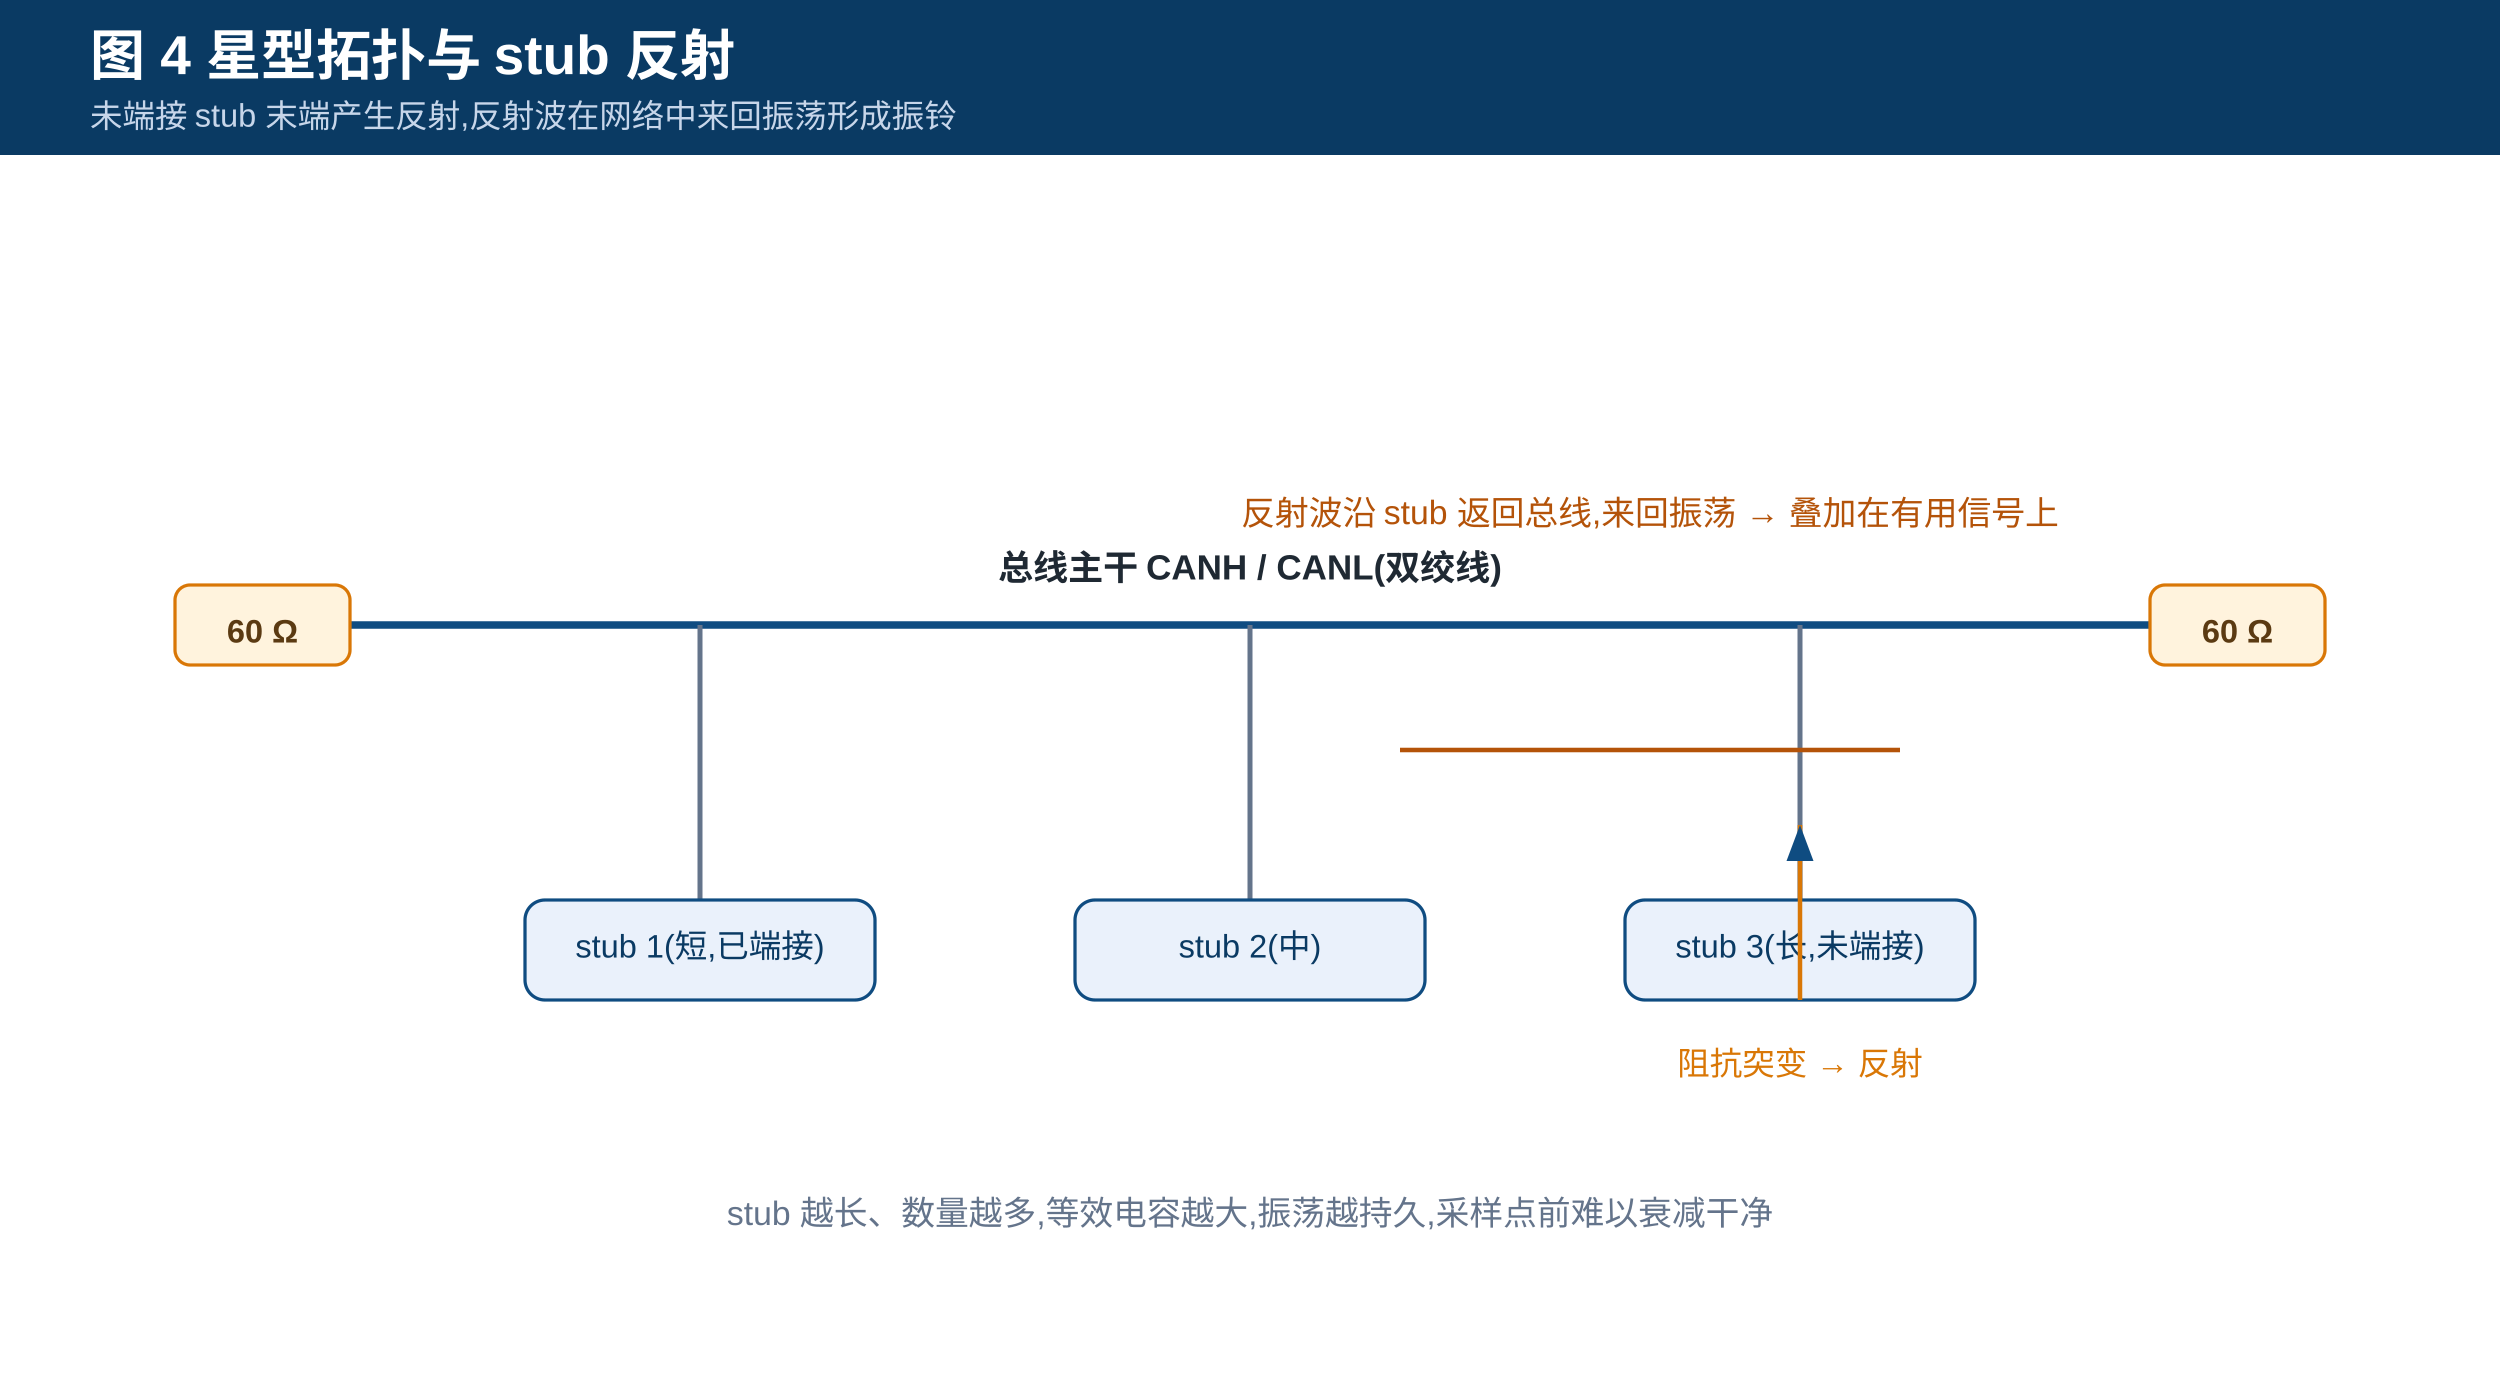
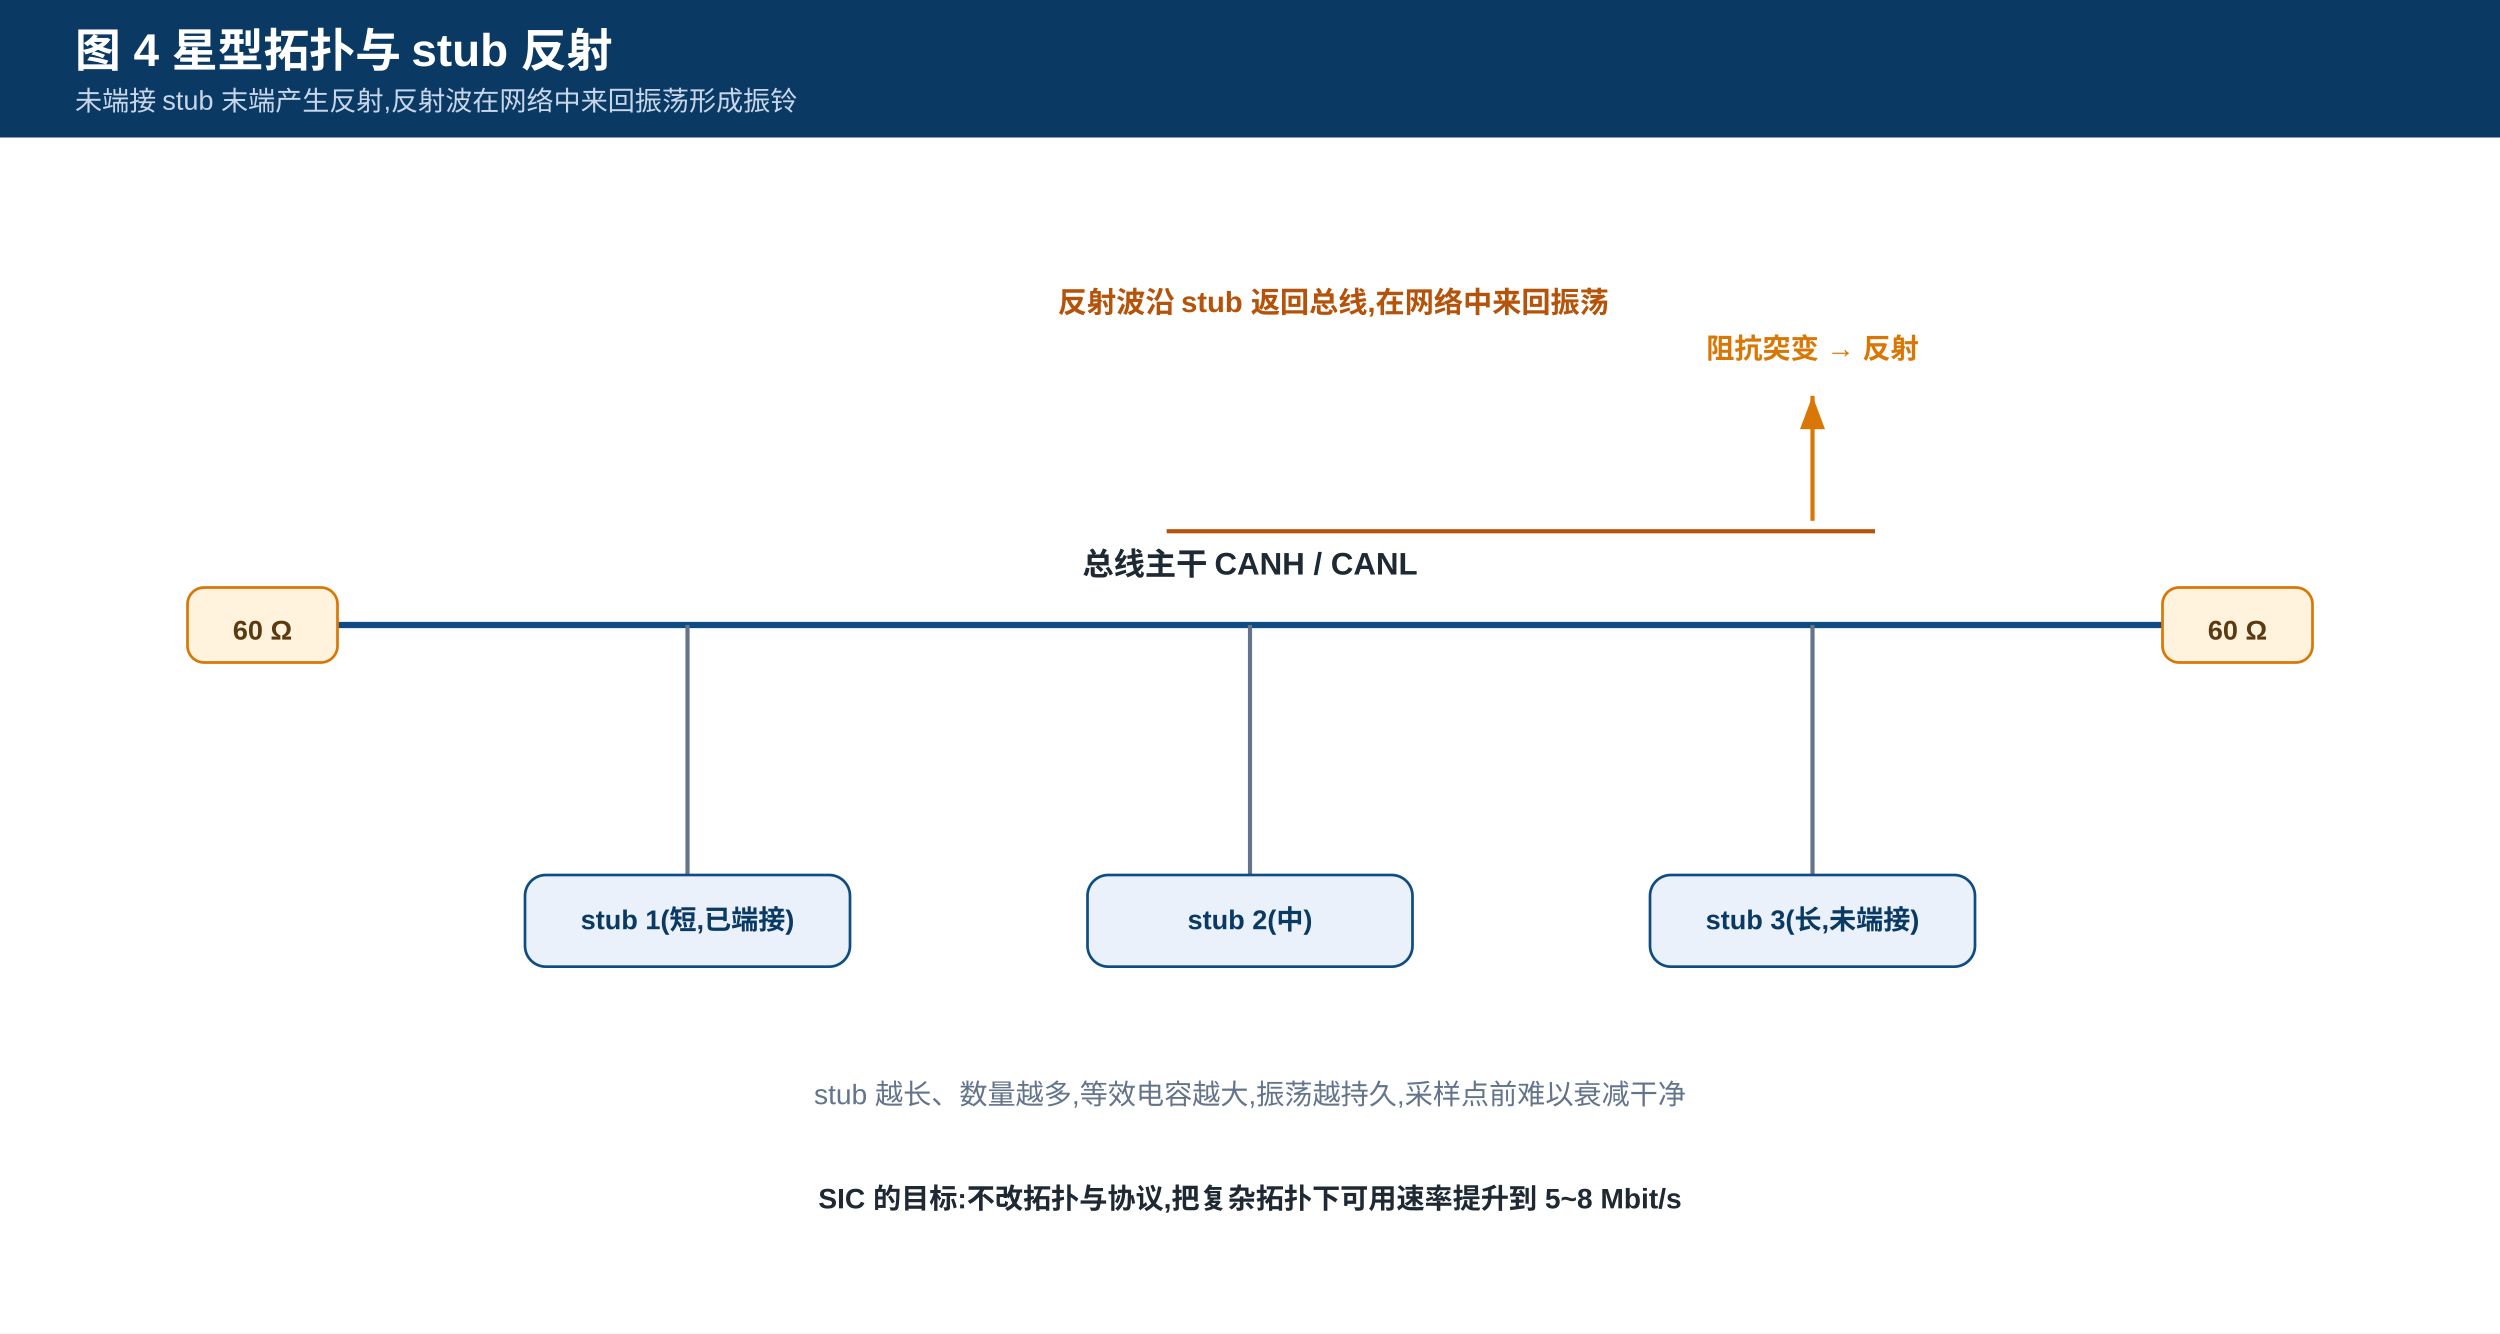
- <svg xmlns="http://www.w3.org/2000/svg" viewBox="0 0 1000 560" width="1000" height="560" font-family="'PingFang SC','Microsoft YaHei','Noto Sans SC','Helvetica Neue',Arial,sans-serif">
-   <rect x="0" y="0" width="1000" height="560" fill="#ffffff" />
-   <rect x="0" y="0" width="1000" height="62" fill="#0a3a63" />
-   <text x="36" y="30" font-size="22" font-weight="bold" fill="#ffffff">图 4 星型拓扑与 stub 反射</text>
-   <text x="36" y="51" font-size="13" fill="#c7d6ea">未端接 stub 末端产生反射,反射波在网络中来回振荡形成振铃</text>
+ <svg xmlns="http://www.w3.org/2000/svg" viewBox="0 0 1200 640" width="1200" height="640" font-family="'PingFang SC','Microsoft YaHei','Noto Sans SC','Helvetica Neue',Arial,sans-serif">
+   <rect x="0" y="0" width="1200" height="640" fill="#ffffff" />
+   <rect x="0" y="0" width="1200" height="66" fill="#0a3a63" />
+   <text x="36" y="32" font-size="22" font-weight="bold" fill="#ffffff">图 4 星型拓扑与 stub 反射</text>
+   <text x="36" y="53" font-size="13" fill="#c7d6ea">未端接 stub 末端产生反射,反射波在网络中来回振荡形成振铃</text>
  <defs>
    <marker id="arr" markerWidth="10" markerHeight="10" refX="8" refY="3" orient="auto" markerUnits="strokeWidth">
      <path d="M0,0 L8,3 L0,6 Z" fill="#0f4c81" />
    </marker>
    <marker id="arrA" markerWidth="10" markerHeight="10" refX="8" refY="3" orient="auto" markerUnits="strokeWidth">
      <path d="M0,0 L8,3 L0,6 Z" fill="#d97706" />
    </marker>
    <marker id="arrG" markerWidth="10" markerHeight="10" refX="8" refY="3" orient="auto" markerUnits="strokeWidth">
      <path d="M0,0 L8,3 L0,6 Z" fill="#16a34a" />
    </marker>
-     <marker id="dot" markerWidth="8" markerHeight="8" refX="4" refY="4" orient="auto">
-       <circle cx="4" cy="4" r="3" fill="#64748b" />
-     </marker>
  </defs>
-   <line x1="120.0" y1="250.0" x2="880.0" y2="250.0" stroke="#0f4c81" stroke-width="3" />
-   <text x="500.0" y="232.0" font-family="'PingFang SC','Microsoft YaHei','Noto Sans SC','Helvetica Neue',Arial,sans-serif" font-size="14" fill="#1f2933" font-weight="bold" text-anchor="middle">总线主干 CANH / CANL(双绞线)</text>
-   <rect x="70.0" y="234.0" width="70.0" height="32.0" rx="6" fill="#fff3dd" stroke="#d97706" stroke-width="1.3" />
-   <text x="105.0" y="257.0" font-family="'PingFang SC','Microsoft YaHei','Noto Sans SC','Helvetica Neue',Arial,sans-serif" font-size="13" fill="#5b3a12" font-weight="bold" text-anchor="middle">60 Ω</text>
-   <rect x="860.0" y="234.0" width="70.0" height="32.0" rx="6" fill="#fff3dd" stroke="#d97706" stroke-width="1.3" />
-   <text x="895.0" y="257.0" font-family="'PingFang SC','Microsoft YaHei','Noto Sans SC','Helvetica Neue',Arial,sans-serif" font-size="13" fill="#5b3a12" font-weight="bold" text-anchor="middle">60 Ω</text>
-   <line x1="280.0" y1="250.0" x2="280.0" y2="360.0" stroke="#64748b" stroke-width="2" />
-   <rect x="210.0" y="360.0" width="140.0" height="40.0" rx="8" fill="#eaf1fb" stroke="#0f4c81" stroke-width="1.3" />
-   <text x="280.0" y="383.0" font-family="'PingFang SC','Microsoft YaHei','Noto Sans SC','Helvetica Neue',Arial,sans-serif" font-size="13" fill="#0a3a63" font-weight="normal" text-anchor="middle">stub 1(短,已端接)</text>
-   <line x1="500.0" y1="250.0" x2="500.0" y2="360.0" stroke="#64748b" stroke-width="2" />
-   <rect x="430.0" y="360.0" width="140.0" height="40.0" rx="8" fill="#eaf1fb" stroke="#0f4c81" stroke-width="1.3" />
-   <text x="500.0" y="383.0" font-family="'PingFang SC','Microsoft YaHei','Noto Sans SC','Helvetica Neue',Arial,sans-serif" font-size="13" fill="#0a3a63" font-weight="normal" text-anchor="middle">stub 2(中)</text>
-   <line x1="720.0" y1="250.0" x2="720.0" y2="360.0" stroke="#64748b" stroke-width="2" />
-   <rect x="650.0" y="360.0" width="140.0" height="40.0" rx="8" fill="#eaf1fb" stroke="#0f4c81" stroke-width="1.3" />
-   <text x="720.0" y="383.0" font-family="'PingFang SC','Microsoft YaHei','Noto Sans SC','Helvetica Neue',Arial,sans-serif" font-size="13" fill="#0a3a63" font-weight="normal" text-anchor="middle">stub 3(长,未端接)</text>
-   <line x1="720.0" y1="400.0" x2="720.0" y2="330.0" stroke="#d97706" stroke-width="1.8" marker-end="url(#arr)" />
-   <text x="720.0" y="430.0" font-family="'PingFang SC','Microsoft YaHei','Noto Sans SC','Helvetica Neue',Arial,sans-serif" font-size="13" fill="#d97706" font-weight="normal" text-anchor="middle">阻抗突变 → 反射</text>
-   <path d="M 560.0 300.0 L 561.7 300.0 L 563.3 300.0 L 565.0 300.0 L 566.7 300.0 L 568.3 300.0 L 570.0 300.0 L 571.7 300.0 L 573.3 300.0 L 575.0 300.0 L 576.7 300.0 L 578.3 300.0 L 580.0 300.0 L 581.7 300.0 L 583.3 300.0 L 585.0 300.0 L 586.7 300.0 L 588.3 300.0 L 590.0 300.0 L 591.7 300.0 L 593.3 300.0 L 595.0 300.0 L 596.7 300.0 L 598.3 300.0 L 600.0 300.0 L 601.7 300.0 L 603.3 300.0 L 605.0 300.0 L 606.7 300.0 L 608.3 300.0 L 610.0 300.0 L 611.7 300.0 L 613.3 300.0 L 615.0 300.0 L 616.7 300.0 L 618.3 300.0 L 620.0 300.0 L 621.7 300.0 L 623.3 300.0 L 625.0 300.0 L 626.7 300.0 L 628.3 300.0 L 630.0 300.0 L 631.7 300.0 L 633.3 300.0 L 635.0 300.0 L 636.7 300.0 L 638.3 300.0 L 640.0 300.0 L 641.7 300.0 L 643.3 300.0 L 645.0 300.0 L 646.7 300.0 L 648.3 300.0 L 650.0 300.0 L 651.7 300.0 L 653.3 300.0 L 655.0 300.0 L 656.7 300.0 L 658.3 300.0 L 660.0 300.0 L 661.7 300.0 L 663.3 300.0 L 665.0 300.0 L 666.7 300.0 L 668.3 300.0 L 670.0 300.0 L 671.7 300.0 L 673.3 300.0 L 675.0 300.0 L 676.7 300.0 L 678.3 300.0 L 680.0 300.0 L 681.7 300.0 L 683.3 300.0 L 685.0 300.0 L 686.7 300.0 L 688.3 300.0 L 690.0 300.0 L 691.7 300.0 L 693.3 300.0 L 695.0 300.0 L 696.7 300.0 L 698.3 300.0 L 700.0 300.0 L 701.7 300.0 L 703.3 300.0 L 705.0 300.0 L 706.7 300.0 L 708.3 300.0 L 710.0 300.0 L 711.7 300.0 L 713.3 300.0 L 715.0 300.0 L 716.7 300.0 L 718.3 300.0 L 720.0 300.0 L 721.7 300.0 L 723.3 300.0 L 725.0 300.0 L 726.7 300.0 L 728.3 300.0 L 730.0 300.0 L 731.7 300.0 L 733.3 300.0 L 735.0 300.0 L 736.7 300.0 L 738.3 300.0 L 740.0 300.0 L 741.7 300.0 L 743.3 300.0 L 745.0 300.0 L 746.7 300.0 L 748.3 300.0 L 750.0 300.0 L 751.7 300.0 L 753.3 300.0 L 755.0 300.0 L 756.7 300.0 L 758.3 300.0 L 760.0 300.0" fill="none" stroke="#b45309" stroke-width="1.8" stroke-linejoin="round" />
-   <text x="660.0" y="210.0" font-family="'PingFang SC','Microsoft YaHei','Noto Sans SC','Helvetica Neue',Arial,sans-serif" font-size="13.5" fill="#b45309" font-weight="normal" text-anchor="middle">反射波沿 stub 返回总线,来回振荡 → 叠加在有用信号上</text>
-   <text x="500.0" y="490.0" font-family="'PingFang SC','Microsoft YaHei','Noto Sans SC','Helvetica Neue',Arial,sans-serif" font-size="13.5" fill="#64748b" font-weight="normal" text-anchor="middle">stub 越长、数量越多,等效电容越大,振荡越持久,采样点前难以衰减干净</text>
+   <line x1="140.0" y1="300.0" x2="1060.0" y2="300.0" stroke="#0f4c81" stroke-width="3" />
+   <text x="600.0" y="276.0" font-family="'PingFang SC','Microsoft YaHei','Noto Sans SC','Helvetica Neue',Arial,sans-serif" font-size="15" fill="#1f2933" font-weight="bold" text-anchor="middle">总线主干 CANH / CANL</text>
+   <rect x="90.0" y="282.0" width="72.0" height="36.0" rx="8" fill="#fff3dd" stroke="#d97706" stroke-width="1.3" />
+   <text x="126.0" y="307.0" font-family="'PingFang SC','Microsoft YaHei','Noto Sans SC','Helvetica Neue',Arial,sans-serif" font-size="13" fill="#5b3a12" font-weight="bold" text-anchor="middle">60 Ω</text>
+   <rect x="1038.0" y="282.0" width="72.0" height="36.0" rx="8" fill="#fff3dd" stroke="#d97706" stroke-width="1.3" />
+   <text x="1074.0" y="307.0" font-family="'PingFang SC','Microsoft YaHei','Noto Sans SC','Helvetica Neue',Arial,sans-serif" font-size="13" fill="#5b3a12" font-weight="bold" text-anchor="middle">60 Ω</text>
+   <line x1="330.0" y1="300.0" x2="330.0" y2="420.0" stroke="#64748b" stroke-width="2" />
+   <rect x="252.0" y="420.0" width="156.0" height="44.0" rx="10" fill="#eaf1fb" stroke="#0f4c81" stroke-width="1.3" />
+   <text x="330.0" y="446.0" font-family="'PingFang SC','Microsoft YaHei','Noto Sans SC','Helvetica Neue',Arial,sans-serif" font-size="13" fill="#0a3a63" font-weight="bold" text-anchor="middle">stub 1(短,已端接)</text>
+   <line x1="600.0" y1="300.0" x2="600.0" y2="420.0" stroke="#64748b" stroke-width="2" />
+   <rect x="522.0" y="420.0" width="156.0" height="44.0" rx="10" fill="#eaf1fb" stroke="#0f4c81" stroke-width="1.3" />
+   <text x="600.0" y="446.0" font-family="'PingFang SC','Microsoft YaHei','Noto Sans SC','Helvetica Neue',Arial,sans-serif" font-size="13" fill="#0a3a63" font-weight="bold" text-anchor="middle">stub 2(中)</text>
+   <line x1="870.0" y1="300.0" x2="870.0" y2="420.0" stroke="#64748b" stroke-width="2" />
+   <rect x="792.0" y="420.0" width="156.0" height="44.0" rx="10" fill="#eaf1fb" stroke="#0f4c81" stroke-width="1.3" />
+   <text x="870.0" y="446.0" font-family="'PingFang SC','Microsoft YaHei','Noto Sans SC','Helvetica Neue',Arial,sans-serif" font-size="13" fill="#0a3a63" font-weight="bold" text-anchor="middle">stub 3(长,未端接)</text>
+   <line x1="870.0" y1="250.0" x2="870.0" y2="190.0" stroke="#d97706" stroke-width="2" marker-end="url(#arrA)" />
+   <text x="870.0" y="172.0" font-family="'PingFang SC','Microsoft YaHei','Noto Sans SC','Helvetica Neue',Arial,sans-serif" font-size="13.5" fill="#d97706" font-weight="bold" text-anchor="middle">阻抗突变 → 反射</text>
+   <path d="M 560.0 255.0 L 562.4 255.0 L 564.9 255.0 L 567.3 255.0 L 569.7 255.0 L 572.1 255.0 L 574.6 255.0 L 577.0 255.0 L 579.4 255.0 L 581.9 255.0 L 584.3 255.0 L 586.7 255.0 L 589.1 255.0 L 591.6 255.0 L 594.0 255.0 L 596.4 255.0 L 598.9 255.0 L 601.3 255.0 L 603.7 255.0 L 606.1 255.0 L 608.6 255.0 L 611.0 255.0 L 613.4 255.0 L 615.9 255.0 L 618.3 255.0 L 620.7 255.0 L 623.1 255.0 L 625.6 255.0 L 628.0 255.0 L 630.4 255.0 L 632.9 255.0 L 635.3 255.0 L 637.7 255.0 L 640.1 255.0 L 642.6 255.0 L 645.0 255.0 L 647.4 255.0 L 649.9 255.0 L 652.3 255.0 L 654.7 255.0 L 657.1 255.0 L 659.6 255.0 L 662.0 255.0 L 664.4 255.0 L 666.9 255.0 L 669.3 255.0 L 671.7 255.0 L 674.1 255.0 L 676.6 255.0 L 679.0 255.0 L 681.4 255.0 L 683.9 255.0 L 686.3 255.0 L 688.7 255.0 L 691.1 255.0 L 693.6 255.0 L 696.0 255.0 L 698.4 255.0 L 700.9 255.0 L 703.3 255.0 L 705.7 255.0 L 708.1 255.0 L 710.6 255.0 L 713.0 255.0 L 715.4 255.0 L 717.9 255.0 L 720.3 255.0 L 722.7 255.0 L 725.1 255.0 L 727.6 255.0 L 730.0 255.0 L 732.4 255.0 L 734.9 255.0 L 737.3 255.0 L 739.7 255.0 L 742.1 255.0 L 744.6 255.0 L 747.0 255.0 L 749.4 255.0 L 751.9 255.0 L 754.3 255.0 L 756.7 255.0 L 759.1 255.0 L 761.6 255.0 L 764.0 255.0 L 766.4 255.0 L 768.9 255.0 L 771.3 255.0 L 773.7 255.0 L 776.1 255.0 L 778.6 255.0 L 781.0 255.0 L 783.4 255.0 L 785.9 255.0 L 788.3 255.0 L 790.7 255.0 L 793.1 255.0 L 795.6 255.0 L 798.0 255.0 L 800.4 255.0 L 802.9 255.0 L 805.3 255.0 L 807.7 255.0 L 810.1 255.0 L 812.6 255.0 L 815.0 255.0 L 817.4 255.0 L 819.9 255.0 L 822.3 255.0 L 824.7 255.0 L 827.1 255.0 L 829.6 255.0 L 832.0 255.0 L 834.4 255.0 L 836.9 255.0 L 839.3 255.0 L 841.7 255.0 L 844.1 255.0 L 846.6 255.0 L 849.0 255.0 L 851.4 255.0 L 853.9 255.0 L 856.3 255.0 L 858.7 255.0 L 861.1 255.0 L 863.6 255.0 L 866.0 255.0 L 868.4 255.0 L 870.9 255.0 L 873.3 255.0 L 875.7 255.0 L 878.1 255.0 L 880.6 255.0 L 883.0 255.0 L 885.4 255.0 L 887.9 255.0 L 890.3 255.0 L 892.7 255.0 L 895.1 255.0 L 897.6 255.0 L 900.0 255.0" fill="none" stroke="#b45309" stroke-width="2.0" />
+   <text x="640.0" y="150.0" font-family="'PingFang SC','Microsoft YaHei','Noto Sans SC','Helvetica Neue',Arial,sans-serif" font-size="14" fill="#b45309" font-weight="bold" text-anchor="middle">反射波沿 stub 返回总线,在网络中来回振荡</text>
+   <text x="600.0" y="530.0" font-family="'PingFang SC','Microsoft YaHei','Noto Sans SC','Helvetica Neue',Arial,sans-serif" font-size="13.5" fill="#64748b" font-weight="normal" text-anchor="middle">stub 越长、数量越多,等效电容越大,振荡越持久,采样点前难以衰减干净</text>
+   <text x="600.0" y="580.0" font-family="'PingFang SC','Microsoft YaHei','Noto Sans SC','Helvetica Neue',Arial,sans-serif" font-size="13.5" fill="#1f2933" font-weight="bold" text-anchor="middle">SIC 的目标:不改拓扑与协议,把复杂拓扑下可用速率提升到 5~8 Mbit/s</text>
</svg>
